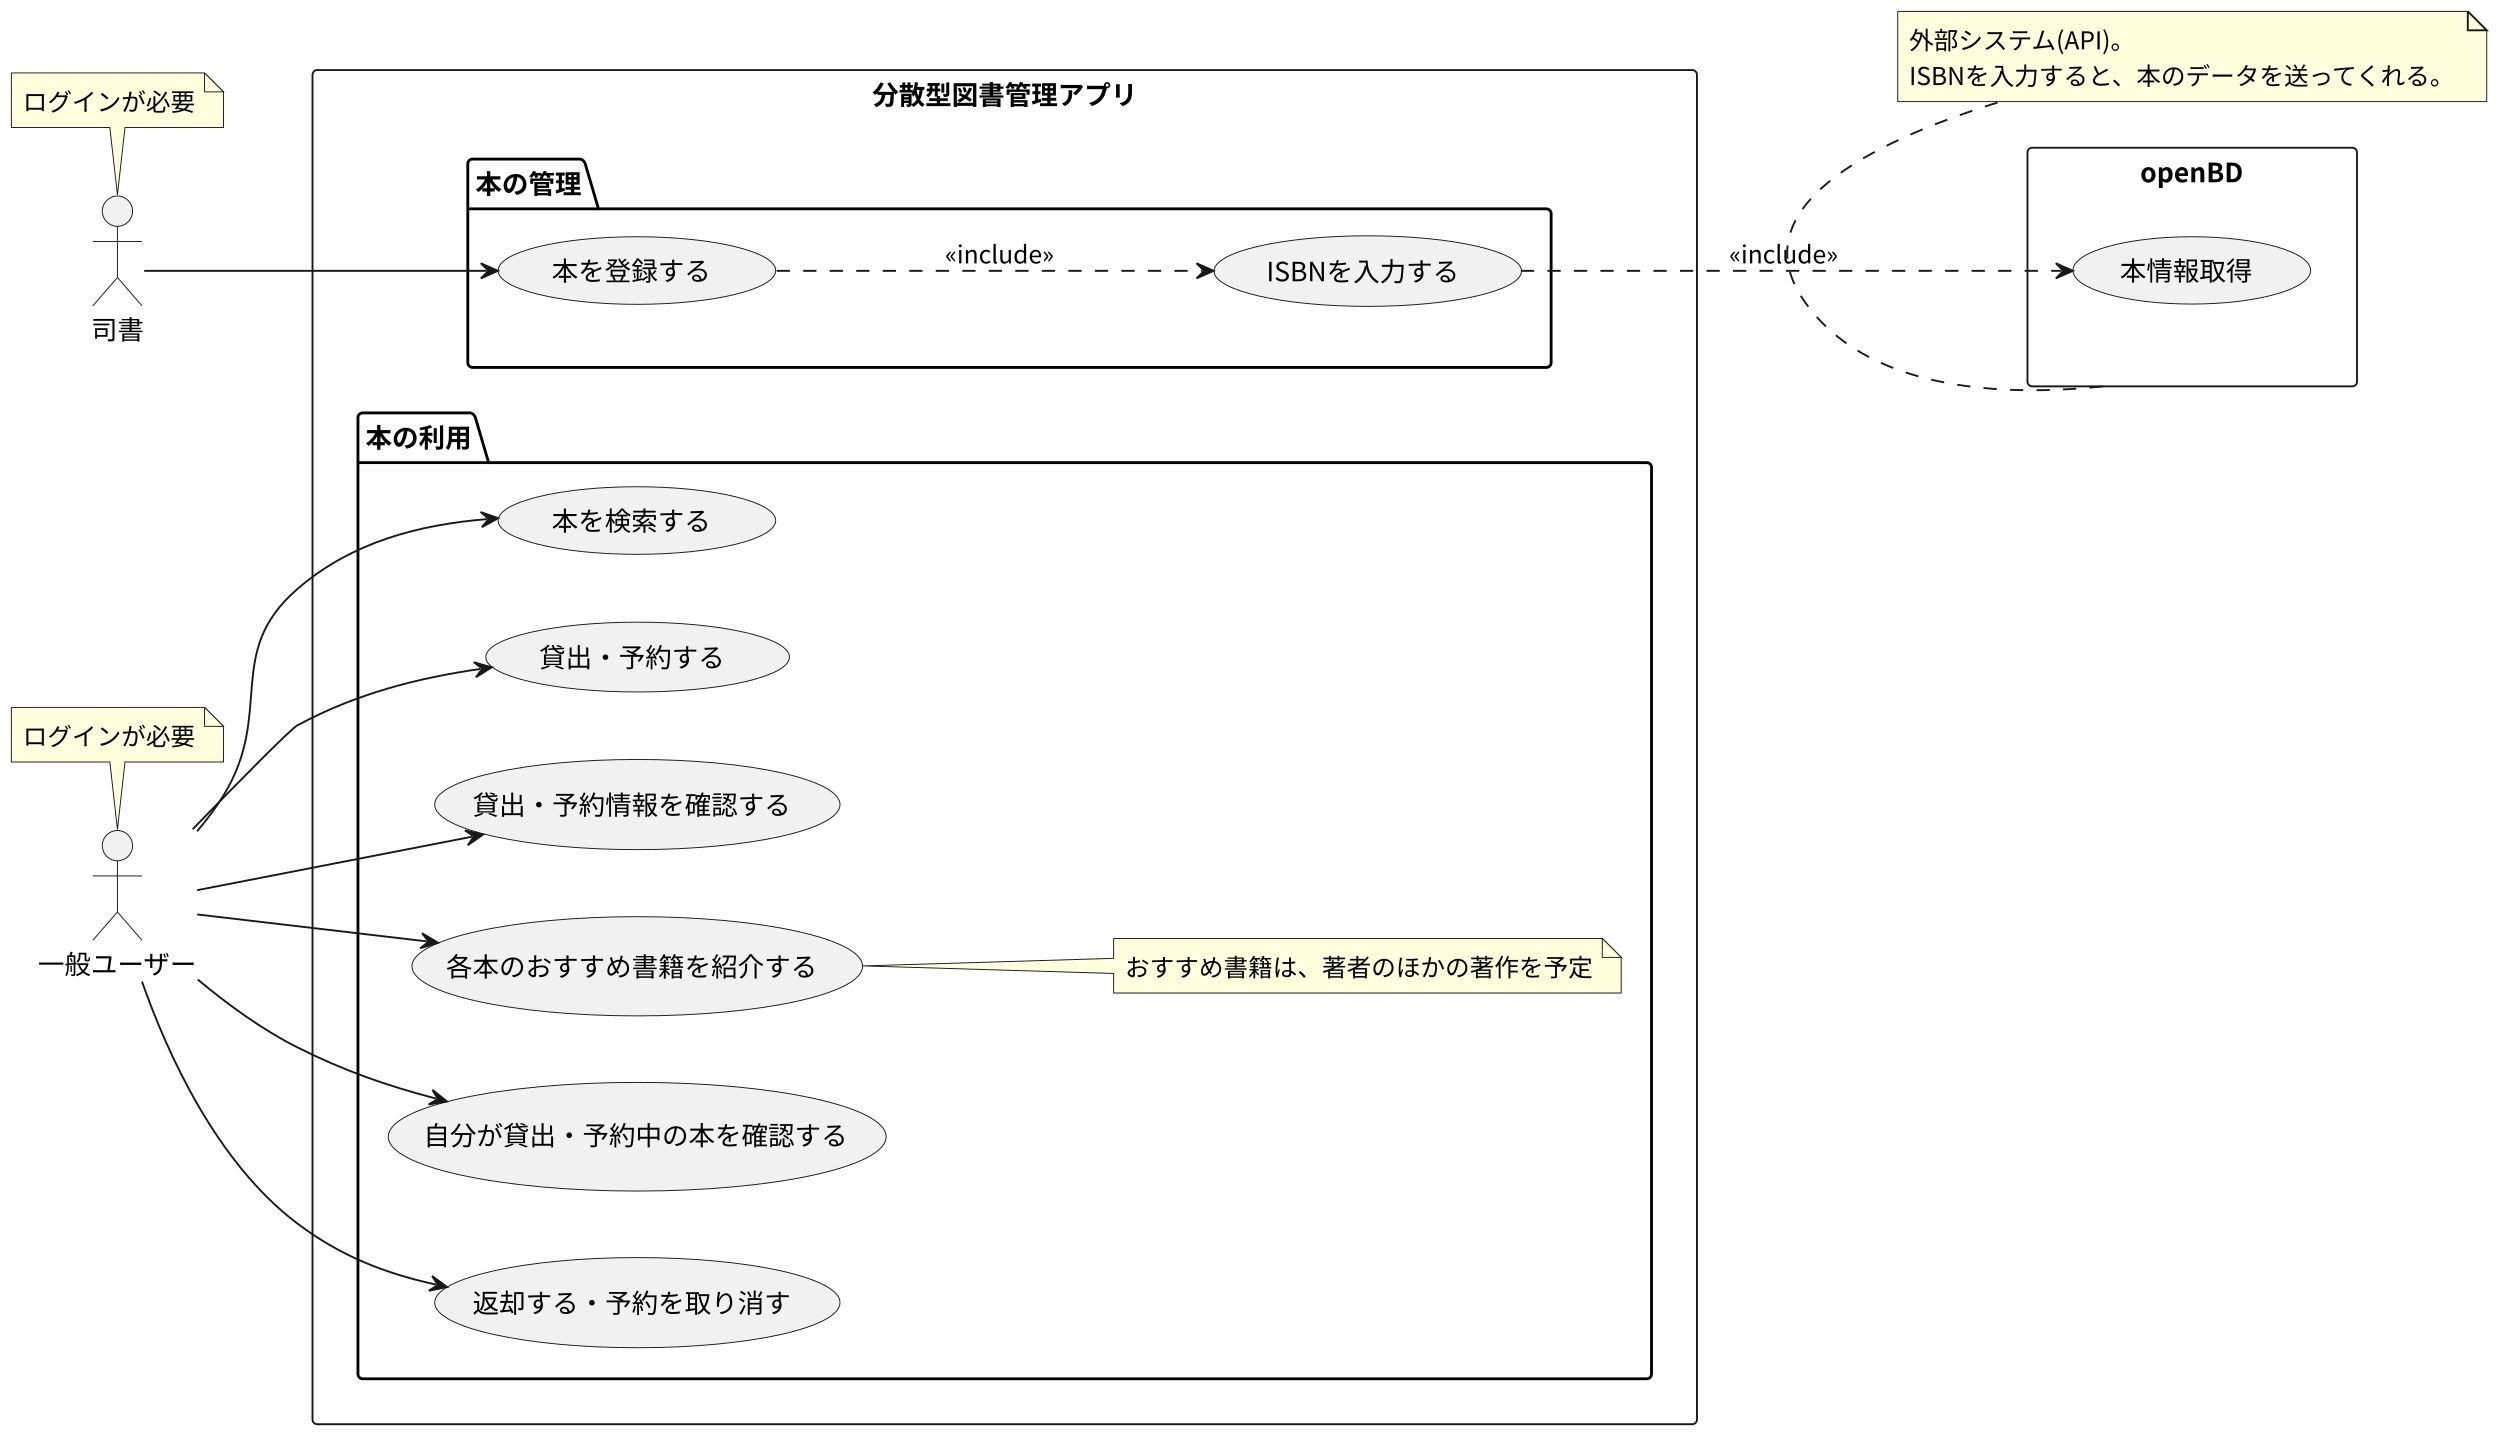
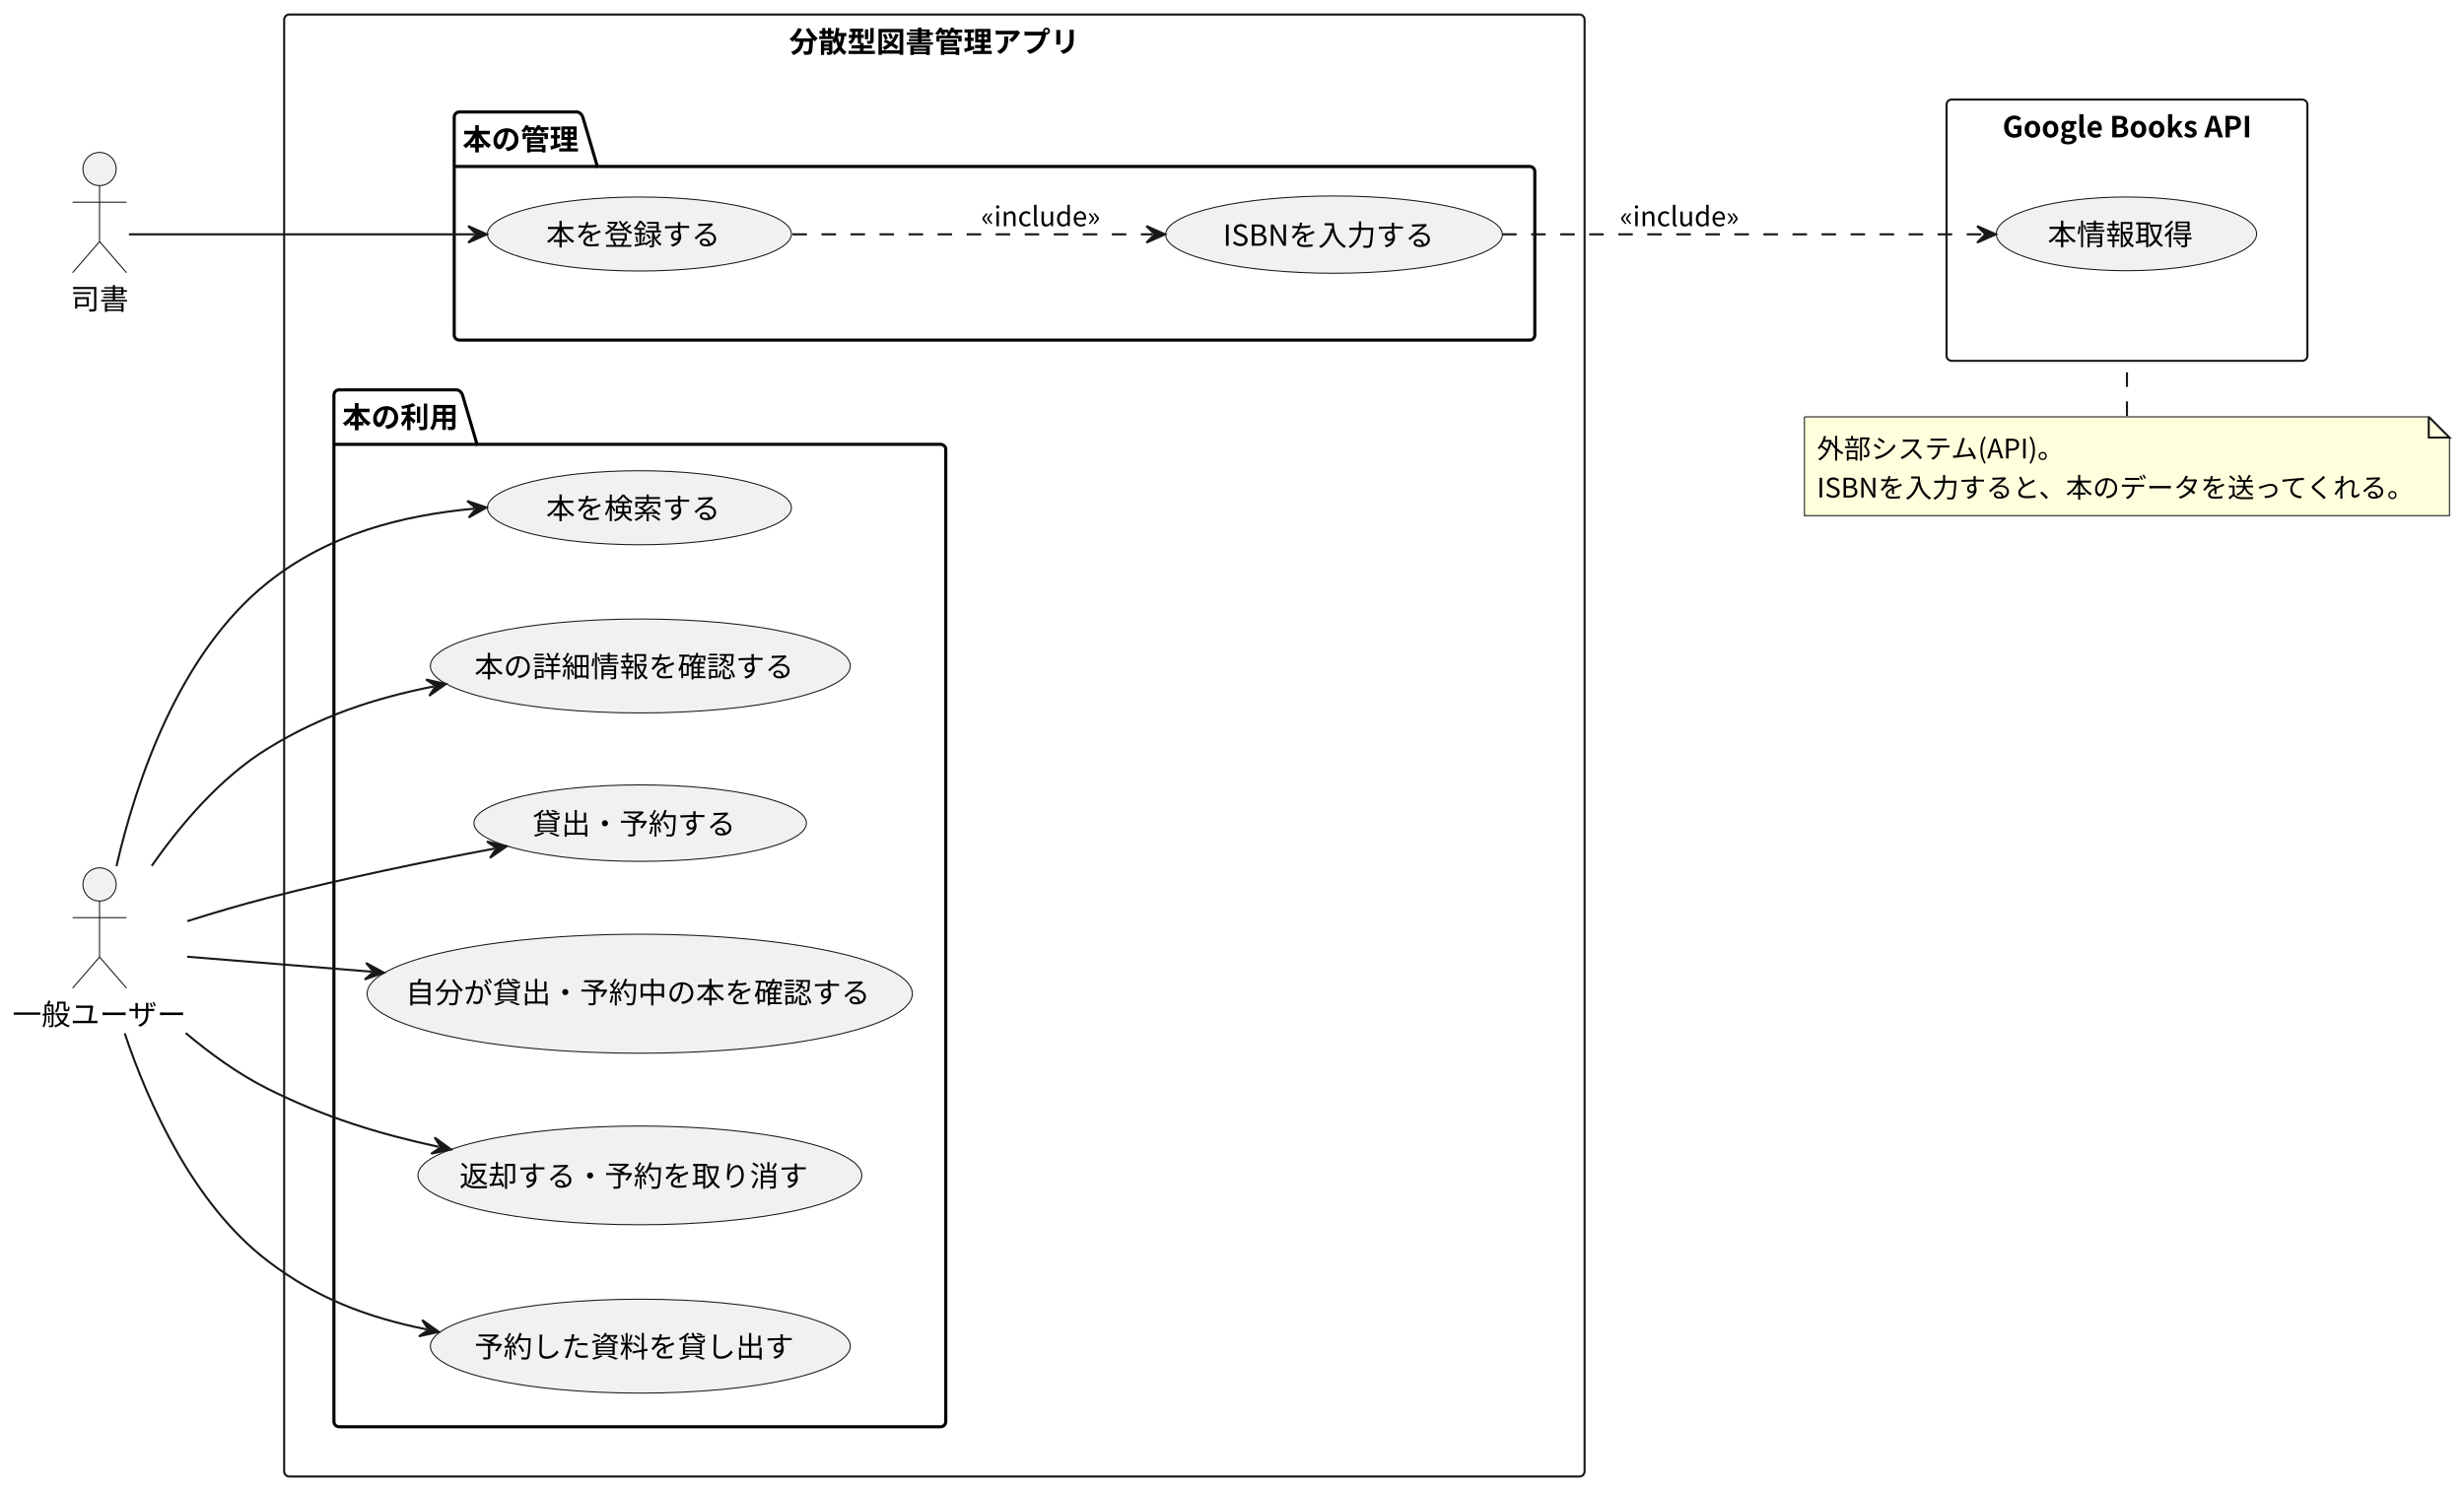
- <svg xmlns="http://www.w3.org/2000/svg" contentStyleType="text/css" height="758px" preserveAspectRatio="none" style="width:1320px;height:758px;background:#FFFFFF;" version="1.1" viewBox="0 0 1320 758" width="1320px" zoomAndPan="magnify">
+ <svg xmlns="http://www.w3.org/2000/svg" contentStyleType="text/css" height="718px" preserveAspectRatio="none" style="width:1188px;height:718px;background:#FFFFFF;" version="1.1" viewBox="0 0 1188 718" width="1188px" zoomAndPan="magnify">
  <defs />
  <g>
    <g id="cluster_分散型図書管理アプリ">
-       <rect fill="none" height="715" rx="2.5" ry="2.5" style="stroke:#181818;stroke-width:1.0;" width="731" x="165" y="37" />
-       <text fill="#000000" font-family="Noto Sans CJK JP" font-size="14" font-weight="bold" lengthAdjust="spacing" textLength="140" x="460.5" y="55.24">分散型図書管理アプリ</text>
+       <rect fill="none" height="705" rx="2.5" ry="2.5" style="stroke:#181818;stroke-width:1.0;" width="627" x="137" y="7" />
+       <text fill="#000000" font-family="Noto Sans CJK JP" font-size="14" font-weight="bold" lengthAdjust="spacing" textLength="140" x="380.5" y="25.24">分散型図書管理アプリ</text>
    </g>
    <g id="cluster_本の管理">
-       <path d="M249.5,84 L306.5,84 A3.75,3.75 0 0 1 309,86.5 L316,110.272 L816.5,110.272 A2.5,2.5 0 0 1 819,112.772 L819,191.5 A2.5,2.5 0 0 1 816.5,194 L249.5,194 A2.5,2.5 0 0 1 247,191.5 L247,86.5 A2.5,2.5 0 0 1 249.5,84 " fill="none" style="stroke:#000000;stroke-width:1.5;" />
-       <line style="stroke:#000000;stroke-width:1.5;" x1="247" x2="316" y1="110.272" y2="110.272" />
-       <text fill="#000000" font-family="Noto Sans CJK JP" font-size="14" font-weight="bold" lengthAdjust="spacing" textLength="56" x="251" y="102.24">本の管理</text>
+       <path d="M221.5,54 L278.5,54 A3.75,3.75 0 0 1 281,56.5 L288,80.272 L737.5,80.272 A2.5,2.5 0 0 1 740,82.772 L740,161.5 A2.5,2.5 0 0 1 737.5,164 L221.5,164 A2.5,2.5 0 0 1 219,161.5 L219,56.5 A2.5,2.5 0 0 1 221.5,54 " fill="none" style="stroke:#000000;stroke-width:1.5;" />
+       <line style="stroke:#000000;stroke-width:1.5;" x1="219" x2="288" y1="80.272" y2="80.272" />
+       <text fill="#000000" font-family="Noto Sans CJK JP" font-size="14" font-weight="bold" lengthAdjust="spacing" textLength="56" x="223" y="72.24">本の管理</text>
    </g>
    <g id="cluster_本の利用">
-       <path d="M191.5,218 L248.5,218 A3.75,3.75 0 0 1 251,220.5 L258,244.272 L869.5,244.272 A2.5,2.5 0 0 1 872,246.772 L872,725.5 A2.5,2.5 0 0 1 869.5,728 L191.5,728 A2.5,2.5 0 0 1 189,725.5 L189,220.5 A2.5,2.5 0 0 1 191.5,218 " fill="none" style="stroke:#000000;stroke-width:1.5;" />
-       <line style="stroke:#000000;stroke-width:1.5;" x1="189" x2="258" y1="244.272" y2="244.272" />
-       <text fill="#000000" font-family="Noto Sans CJK JP" font-size="14" font-weight="bold" lengthAdjust="spacing" textLength="56" x="193" y="236.24">本の利用</text>
+       <path d="M163.5,188 L220.5,188 A3.75,3.75 0 0 1 223,190.5 L230,214.272 L453.5,214.272 A2.5,2.5 0 0 1 456,216.772 L456,685.5 A2.5,2.5 0 0 1 453.5,688 L163.5,688 A2.5,2.5 0 0 1 161,685.5 L161,190.5 A2.5,2.5 0 0 1 163.5,188 " fill="none" style="stroke:#000000;stroke-width:1.5;" />
+       <line style="stroke:#000000;stroke-width:1.5;" x1="161" x2="230" y1="214.272" y2="214.272" />
+       <text fill="#000000" font-family="Noto Sans CJK JP" font-size="14" font-weight="bold" lengthAdjust="spacing" textLength="56" x="165" y="206.24">本の利用</text>
    </g>
-     <g id="cluster_openBD">
-       <rect fill="none" height="126" rx="2.5" ry="2.5" style="stroke:#181818;stroke-width:1.0;" width="174" x="1070.5" y="78" />
-       <text fill="#000000" font-family="Noto Sans CJK JP" font-size="14" font-weight="bold" lengthAdjust="spacing" textLength="55" x="1130" y="96.24">openBD</text>
+     <g id="cluster_Google Books API">
+       <rect fill="none" height="126" rx="2.5" ry="2.5" style="stroke:#181818;stroke-width:1.0;" width="174" x="938.5" y="48" />
+       <text fill="#000000" font-family="Noto Sans CJK JP" font-size="14" font-weight="bold" lengthAdjust="spacing" textLength="120" x="965.5" y="66.24">Google Books API</text>
    </g>
    <g id="elem_本を登録する">
-       <ellipse cx="336.289" cy="142.843" fill="#F1F1F1" rx="73.289" ry="17.843" style="stroke:#181818;stroke-width:0.5;" />
-       <text fill="#000000" font-family="Noto Sans CJK JP" font-size="14" lengthAdjust="spacing" textLength="84" x="291.289" y="148.213">本を登録する</text>
+       <ellipse cx="308.289" cy="112.843" fill="#F1F1F1" rx="73.289" ry="17.843" style="stroke:#181818;stroke-width:0.5;" />
+       <text fill="#000000" font-family="Noto Sans CJK JP" font-size="14" lengthAdjust="spacing" textLength="84" x="263.289" y="118.213">本を登録する</text>
    </g>
    <g id="elem_ISBNを入力する">
-       <ellipse cx="722.182" cy="143.136" fill="#F1F1F1" rx="81.182" ry="18.636" style="stroke:#181818;stroke-width:0.5;" />
-       <text fill="#000000" font-family="Noto Sans CJK JP" font-size="14" lengthAdjust="spacing" textLength="101" x="668.682" y="148.506">ISBNを入力する</text>
+       <ellipse cx="643.182" cy="113.136" fill="#F1F1F1" rx="81.182" ry="18.636" style="stroke:#181818;stroke-width:0.5;" />
+       <text fill="#000000" font-family="Noto Sans CJK JP" font-size="14" lengthAdjust="spacing" textLength="101" x="589.682" y="118.506">ISBNを入力する</text>
    </g>
    <g id="elem_本を検索する">
-       <ellipse cx="336.289" cy="274.842" fill="#F1F1F1" rx="73.289" ry="17.843" style="stroke:#181818;stroke-width:0.5;" />
-       <text fill="#000000" font-family="Noto Sans CJK JP" font-size="14" lengthAdjust="spacing" textLength="84" x="291.289" y="280.212">本を検索する</text>
+       <ellipse cx="308.289" cy="244.843" fill="#F1F1F1" rx="73.289" ry="17.843" style="stroke:#181818;stroke-width:0.5;" />
+       <text fill="#000000" font-family="Noto Sans CJK JP" font-size="14" lengthAdjust="spacing" textLength="84" x="263.289" y="250.213">本を検索する</text>
+     </g>
+     <g id="elem_本の詳細情報を確認する">
+       <ellipse cx="308.735" cy="321.147" fill="#F1F1F1" rx="101.235" ry="22.647" style="stroke:#181818;stroke-width:0.5;" />
+       <text fill="#000000" font-family="Noto Sans CJK JP" font-size="14" lengthAdjust="spacing" textLength="154" x="228.735" y="326.517">本の詳細情報を確認する</text>
    </g>
    <g id="elem_貸出・予約する">
-       <ellipse cx="336.663" cy="346.933" fill="#F1F1F1" rx="80.163" ry="18.433" style="stroke:#181818;stroke-width:0.5;" />
-       <text fill="#000000" font-family="Noto Sans CJK JP" font-size="14" lengthAdjust="spacing" textLength="98" x="284.663" y="352.303">貸出・予約する</text>
-     </g>
-     <g id="elem_貸出・予約情報を確認する">
-       <ellipse cx="336.515" cy="424.803" fill="#F1F1F1" rx="107.015" ry="23.803" style="stroke:#181818;stroke-width:0.5;" />
-       <text fill="#000000" font-family="Noto Sans CJK JP" font-size="14" lengthAdjust="spacing" textLength="168" x="249.515" y="430.173">貸出・予約情報を確認する</text>
-     </g>
-     <g id="elem_各本のおすすめ書籍を紹介する">
-       <ellipse cx="336.479" cy="510.196" fill="#F1F1F1" rx="118.979" ry="26.196" style="stroke:#181818;stroke-width:0.5;" />
-       <text fill="#000000" font-family="Noto Sans CJK JP" font-size="14" lengthAdjust="spacing" textLength="196" x="235.479" y="515.566">各本のおすすめ書籍を紹介する</text>
+       <ellipse cx="308.663" cy="396.933" fill="#F1F1F1" rx="80.163" ry="18.433" style="stroke:#181818;stroke-width:0.5;" />
+       <text fill="#000000" font-family="Noto Sans CJK JP" font-size="14" lengthAdjust="spacing" textLength="98" x="256.663" y="402.303">貸出・予約する</text>
    </g>
    <g id="elem_自分が貸出・予約中の本を確認する">
-       <ellipse cx="336.443" cy="600.189" fill="#F1F1F1" rx="131.443" ry="28.689" style="stroke:#181818;stroke-width:0.5;" />
-       <text fill="#000000" font-family="Noto Sans CJK JP" font-size="14" lengthAdjust="spacing" textLength="224" x="223.548" y="604.709">自分が貸出・予約中の本を確認する</text>
+       <ellipse cx="308.443" cy="479.189" fill="#F1F1F1" rx="131.443" ry="28.689" style="stroke:#181818;stroke-width:0.5;" />
+       <text fill="#000000" font-family="Noto Sans CJK JP" font-size="14" lengthAdjust="spacing" textLength="224" x="195.548" y="483.709">自分が貸出・予約中の本を確認する</text>
    </g>
    <g id="elem_返却する・予約を取り消す">
-       <ellipse cx="336.515" cy="687.803" fill="#F1F1F1" rx="107.015" ry="23.803" style="stroke:#181818;stroke-width:0.5;" />
-       <text fill="#000000" font-family="Noto Sans CJK JP" font-size="14" lengthAdjust="spacing" textLength="168" x="249.515" y="693.173">返却する・予約を取り消す</text>
+       <ellipse cx="308.515" cy="566.803" fill="#F1F1F1" rx="107.015" ry="23.803" style="stroke:#181818;stroke-width:0.5;" />
+       <text fill="#000000" font-family="Noto Sans CJK JP" font-size="14" lengthAdjust="spacing" textLength="168" x="221.515" y="572.173">返却する・予約を取り消す</text>
    </g>
-     <g id="elem_GMN16">
-       <path d="M588,495.5 L588,506 L455.69,510 L588,514 L588,524.324 A0,0 0 0 0 588,524.324 L856,524.324 A0,0 0 0 0 856,524.324 L856,505.5 L846,495.5 L588,495.5 A0,0 0 0 0 588,495.5 " fill="#FEFFDD" style="stroke:#181818;stroke-width:0.5;" />
-       <path d="M846,495.5 L846,505.5 L856,505.5 L846,495.5 " fill="#FEFFDD" style="stroke:#181818;stroke-width:0.5;" />
-       <text fill="#000000" font-family="Noto Sans CJK JP" font-size="13" lengthAdjust="spacing" textLength="247" x="594" y="515.58">おすすめ書籍は、著者のほかの著作を予定</text>
+     <g id="elem_予約した資料を貸し出す">
+       <ellipse cx="308.735" cy="649.147" fill="#F1F1F1" rx="101.235" ry="22.647" style="stroke:#181818;stroke-width:0.5;" />
+       <text fill="#000000" font-family="Noto Sans CJK JP" font-size="14" lengthAdjust="spacing" textLength="154" x="228.735" y="654.517">予約した資料を貸し出す</text>
    </g>
    <g id="elem_本情報取得">
-       <ellipse cx="1157.259" cy="142.774" fill="#F1F1F1" rx="62.759" ry="17.773" style="stroke:#181818;stroke-width:0.5;" />
-       <text fill="#000000" font-family="Noto Sans CJK JP" font-size="14" lengthAdjust="spacing" textLength="70" x="1119.259" y="148.143">本情報取得</text>
+       <ellipse cx="1025.259" cy="112.773" fill="#F1F1F1" rx="62.759" ry="17.773" style="stroke:#181818;stroke-width:0.5;" />
+       <text fill="#000000" font-family="Noto Sans CJK JP" font-size="14" lengthAdjust="spacing" textLength="70" x="987.259" y="118.144">本情報取得</text>
    </g>
    <g id="elem_loggedInLibrarian">
-       <ellipse cx="62" cy="111.5" fill="#F1F1F1" rx="8" ry="8" style="stroke:#181818;stroke-width:0.5;" />
-       <path d="M62,119.5 L62,146.5 M49,127.5 L75,127.5 M62,146.5 L49,161.5 M62,146.5 L75,161.5 " fill="none" style="stroke:#181818;stroke-width:0.5;" />
-       <text fill="#000000" font-family="Noto Sans CJK JP" font-size="14" lengthAdjust="spacing" textLength="28" x="48" y="179.24">司書</text>
+       <ellipse cx="48" cy="81.5" fill="#F1F1F1" rx="8" ry="8" style="stroke:#181818;stroke-width:0.5;" />
+       <path d="M48,89.5 L48,116.5 M35,97.5 L61,97.5 M48,116.5 L35,131.5 M48,116.5 L61,131.5 " fill="none" style="stroke:#181818;stroke-width:0.5;" />
+       <text fill="#000000" font-family="Noto Sans CJK JP" font-size="14" lengthAdjust="spacing" textLength="28" x="34" y="149.24">司書</text>
    </g>
    <g id="elem_loggedInUser">
-       <ellipse cx="62" cy="446.5" fill="#F1F1F1" rx="8" ry="8" style="stroke:#181818;stroke-width:0.5;" />
-       <path d="M62,454.5 L62,481.5 M49,462.5 L75,462.5 M62,481.5 L49,496.5 M62,481.5 L75,496.5 " fill="none" style="stroke:#181818;stroke-width:0.5;" />
-       <text fill="#000000" font-family="Noto Sans CJK JP" font-size="14" lengthAdjust="spacing" textLength="84" x="20" y="514.24">一般ユーザー</text>
+       <ellipse cx="48" cy="426.5" fill="#F1F1F1" rx="8" ry="8" style="stroke:#181818;stroke-width:0.5;" />
+       <path d="M48,434.5 L48,461.5 M35,442.5 L61,442.5 M48,461.5 L35,476.5 M48,461.5 L61,476.5 " fill="none" style="stroke:#181818;stroke-width:0.5;" />
+       <text fill="#000000" font-family="Noto Sans CJK JP" font-size="14" lengthAdjust="spacing" textLength="84" x="6" y="494.24">一般ユーザー</text>
    </g>
-     <g id="elem_GMN29">
-       <path d="M6,38.5 L6,67.324 A0,0 0 0 0 6,67.324 L58,67.324 L62,102.92 L66,67.324 L118,67.324 A0,0 0 0 0 118,67.324 L118,48.5 L108,38.5 L6,38.5 A0,0 0 0 0 6,38.5 " fill="#FEFFDD" style="stroke:#181818;stroke-width:0.5;" />
-       <path d="M108,38.5 L108,48.5 L118,48.5 L108,38.5 " fill="#FEFFDD" style="stroke:#181818;stroke-width:0.5;" />
-       <text fill="#000000" font-family="Noto Sans CJK JP" font-size="13" lengthAdjust="spacing" textLength="91" x="12" y="58.58">ログインが必要</text>
-     </g>
-     <g id="elem_GMN32">
-       <path d="M6,373.5 L6,402.324 A0,0 0 0 0 6,402.324 L58,402.324 L62,437.92 L66,402.324 L118,402.324 A0,0 0 0 0 118,402.324 L118,383.5 L108,373.5 L6,373.5 A0,0 0 0 0 6,373.5 " fill="#FEFFDD" style="stroke:#181818;stroke-width:0.5;" />
-       <path d="M108,373.5 L108,383.5 L118,383.5 L108,373.5 " fill="#FEFFDD" style="stroke:#181818;stroke-width:0.5;" />
-       <text fill="#000000" font-family="Noto Sans CJK JP" font-size="13" lengthAdjust="spacing" textLength="91" x="12" y="393.58">ログインが必要</text>
-     </g>
-     <g id="elem_GMN35">
-       <path d="M1002,6 L1002,53.648 L1313,53.648 L1313,16 L1303,6 L1002,6 " fill="#FEFFDD" style="stroke:#181818;stroke-width:0.5;" />
-       <path d="M1303,6 L1303,16 L1313,16 L1303,6 " fill="#FEFFDD" style="stroke:#181818;stroke-width:1.0;" />
-       <text fill="#000000" font-family="Noto Sans CJK JP" font-size="13" lengthAdjust="spacing" textLength="119" x="1008" y="26.08">外部システム(API)。</text>
-       <text fill="#000000" font-family="Noto Sans CJK JP" font-size="13" lengthAdjust="spacing" textLength="290" x="1008" y="44.904">ISBNを入力すると、本のデータを送ってくれる。</text>
+     <g id="elem_GMN26">
+       <path d="M870,201 L870,248.648 L1181,248.648 L1181,211 L1171,201 L870,201 " fill="#FEFFDD" style="stroke:#181818;stroke-width:0.5;" />
+       <path d="M1171,201 L1171,211 L1181,211 L1171,201 " fill="#FEFFDD" style="stroke:#181818;stroke-width:1.0;" />
+       <text fill="#000000" font-family="Noto Sans CJK JP" font-size="13" lengthAdjust="spacing" textLength="119" x="876" y="221.08">外部システム(API)。</text>
+       <text fill="#000000" font-family="Noto Sans CJK JP" font-size="13" lengthAdjust="spacing" textLength="290" x="876" y="239.904">ISBNを入力すると、本のデータを送ってくれる。</text>
    </g>
    <g id="link_本を登録する_ISBNを入力する">
-       <path d="M410.08,143 C475.88,143 566.69,143 634.76,143 " fill="none" id="本を登録する-to-ISBNを入力する" style="stroke:#181818;stroke-width:1.0;stroke-dasharray:7.0,7.0;" />
-       <polygon fill="#181818" points="640.76,143,631.76,139,635.76,143,631.76,147,640.76,143" style="stroke:#181818;stroke-width:1.0;" />
-       <text fill="#000000" font-family="Noto Sans CJK JP" font-size="13" lengthAdjust="spacing" textLength="58" x="499" y="139.08">«include»</text>
+       <path d="M382.06,113 C435.08,113 500.99,113 555.73,113 " fill="none" id="本を登録する-to-ISBNを入力する" style="stroke:#181818;stroke-width:1.0;stroke-dasharray:7.0,7.0;" />
+       <polygon fill="#181818" points="561.73,113,552.73,109,556.73,113,552.73,117,561.73,113" style="stroke:#181818;stroke-width:1.0;" />
+       <text fill="#000000" font-family="Noto Sans CJK JP" font-size="13" lengthAdjust="spacing" textLength="58" x="473" y="109.08">«include»</text>
    </g>
    <g id="link_loggedInLibrarian_本を登録する">
-       <path d="M76.14,143 C109.31,143 192.37,143 256.88,143 " fill="none" id="loggedInLibrarian-to-本を登録する" style="stroke:#181818;stroke-width:1.0;" />
-       <polygon fill="#181818" points="262.88,143,253.88,139,257.88,143,253.88,147,262.88,143" style="stroke:#181818;stroke-width:1.0;" />
+       <path d="M62.17,113 C93.5,113 168.34,113 228.72,113 " fill="none" id="loggedInLibrarian-to-本を登録する" style="stroke:#181818;stroke-width:1.0;" />
+       <polygon fill="#181818" points="234.72,113,225.72,109,229.72,113,225.72,117,234.72,113" style="stroke:#181818;stroke-width:1.0;" />
    </g>
    <g id="link_loggedInUser_本を検索する">
-       <path d="M104.08,438.91 C109.18,432.89 114,426.5 118,420 C144.95,376.17 118.08,344.66 157,311 C185.93,285.98 221.411,277.056 257.091,274.096 " fill="none" id="loggedInUser-to-本を検索する" style="stroke:#181818;stroke-width:1.0;" />
-       <polygon fill="#181818" points="263.07,273.6,253.77,270.358,258.087,274.013,254.431,278.33,263.07,273.6" style="stroke:#181818;stroke-width:1.0;" />
+       <path d="M56.15,417.7 C65.58,376.88 86.27,315.04 129,281 C158.55,257.46 193.437,248.617 228.607,245.277 " fill="none" id="loggedInUser-to-本を検索する" style="stroke:#181818;stroke-width:1.0;" />
+       <polygon fill="#181818" points="234.58,244.71,225.242,241.579,229.602,245.183,225.999,249.543,234.58,244.71" style="stroke:#181818;stroke-width:1.0;" />
    </g>
    <g id="link_loggedInUser_貸出・予約する">
-       <path d="M101.73,437.81 C126.04,412.76 153.45,384.91 157,383 C188.3,366.11 220.622,357.969 253.682,353.189 " fill="none" id="loggedInUser-to-貸出・予約する" style="stroke:#181818;stroke-width:1.0;" />
-       <polygon fill="#181818" points="259.62,352.33,250.14,349.659,254.672,353.046,251.285,357.577,259.62,352.33" style="stroke:#181818;stroke-width:1.0;" />
+       <path d="M90.29,444.2 C102.66,440.31 116.31,436.25 129,433 C166.97,423.27 204.143,415.627 238.463,409.187 " fill="none" id="loggedInUser-to-貸出・予約する" style="stroke:#181818;stroke-width:1.0;" />
+       <polygon fill="#181818" points="244.36,408.08,234.777,405.808,239.446,409.002,236.252,413.671,244.36,408.08" style="stroke:#181818;stroke-width:1.0;" />
    </g>
-     <g id="link_loggedInUser_貸出・予約情報を確認する">
-       <path d="M104.09,470.01 C143.94,462.26 199.58,451.436 249.18,441.786 " fill="none" id="loggedInUser-to-貸出・予約情報を確認する" style="stroke:#181818;stroke-width:1.0;" />
-       <polygon fill="#181818" points="255.07,440.64,245.472,438.432,250.162,441.595,247,446.285,255.07,440.64" style="stroke:#181818;stroke-width:1.0;" />
-     </g>
-     <g id="link_loggedInUser_各本のおすすめ書籍を紹介する">
-       <path d="M104.09,482.83 C137.77,486.78 180.981,491.85 225.341,497.06 " fill="none" id="loggedInUser-to-各本のおすすめ書籍を紹介する" style="stroke:#181818;stroke-width:1.0;" />
-       <polygon fill="#181818" points="231.3,497.76,222.828,492.738,226.334,497.177,221.895,500.683,231.3,497.76" style="stroke:#181818;stroke-width:1.0;" />
+     <g id="link_loggedInUser_本の詳細情報を確認する">
+       <path d="M73.16,417.55 C87.07,397.62 106.31,374.94 129,361 C154.71,345.21 180.036,336.804 209.116,331.004 " fill="none" id="loggedInUser-to-本の詳細情報を確認する" style="stroke:#181818;stroke-width:1.0;" />
+       <polygon fill="#181818" points="215,329.83,205.392,327.668,210.097,330.808,206.956,335.513,215,329.83" style="stroke:#181818;stroke-width:1.0;" />
    </g>
    <g id="link_ISBNを入力する_本情報取得">
-       <path d="M803.02,143 C887.17,143 1011.81,143 1088.48,143 " fill="none" id="ISBNを入力する-to-本情報取得" style="stroke:#181818;stroke-width:1.0;stroke-dasharray:7.0,7.0;" />
-       <polygon fill="#181818" points="1094.48,143,1085.48,139,1089.48,143,1085.48,147,1094.48,143" style="stroke:#181818;stroke-width:1.0;" />
-       <text fill="#000000" font-family="Noto Sans CJK JP" font-size="13" lengthAdjust="spacing" textLength="58" x="913" y="139.08">«include»</text>
+       <path d="M724.23,113 C795.2,113 891.29,113 956.25,113 " fill="none" id="ISBNを入力する-to-本情報取得" style="stroke:#181818;stroke-width:1.0;stroke-dasharray:7.0,7.0;" />
+       <polygon fill="#181818" points="962.25,113,953.25,109,957.25,113,953.25,117,962.25,113" style="stroke:#181818;stroke-width:1.0;" />
+       <text fill="#000000" font-family="Noto Sans CJK JP" font-size="13" lengthAdjust="spacing" textLength="58" x="781" y="109.08">«include»</text>
    </g>
    <g id="link_loggedInUser_自分が貸出・予約中の本を確認する">
-       <path d="M104.39,517.17 C119.92,530.14 138.34,543.63 157,553 C181.48,565.3 203.718,573.093 230.208,580.063 " fill="none" id="loggedInUser-to-自分が貸出・予約中の本を確認する" style="stroke:#181818;stroke-width:1.0;" />
-       <polygon fill="#181818" points="236.01,581.59,228.324,575.432,231.175,580.318,226.288,583.168,236.01,581.59" style="stroke:#181818;stroke-width:1.0;" />
+       <path d="M90.25,461.35 C116.12,463.45 144.97,465.794 179.15,468.574 " fill="none" id="loggedInUser-to-自分が貸出・予約中の本を確認する" style="stroke:#181818;stroke-width:1.0;" />
+       <polygon fill="#181818" points="185.13,469.06,176.484,464.344,180.147,468.655,175.835,472.317,185.13,469.06" style="stroke:#181818;stroke-width:1.0;" />
    </g>
    <g id="link_loggedInUser_返却する・予約を取り消す">
-       <path d="M74.98,518.3 C88.58,556.95 114.56,614.01 157,646 C179.75,663.15 202.562,672.141 230.212,678.271 " fill="none" id="loggedInUser-to-返却する・予約を取り消す" style="stroke:#181818;stroke-width:1.0;" />
-       <polygon fill="#181818" points="236.07,679.57,228.149,673.717,231.189,678.488,226.418,681.527,236.07,679.57" style="stroke:#181818;stroke-width:1.0;" />
+       <path d="M89.55,498.17 C101.47,508.18 115.07,518.03 129,525 C156.33,538.68 182.395,546.744 211.635,553.054 " fill="none" id="loggedInUser-to-返却する・予約を取り消す" style="stroke:#181818;stroke-width:1.0;" />
+       <polygon fill="#181818" points="217.5,554.32,209.546,548.511,212.613,553.265,207.859,556.332,217.5,554.32" style="stroke:#181818;stroke-width:1.0;" />
    </g>
-     <g id="link_openBD_GMN35">
-       <path d="M1110.197,204.004 C1109.907,204.035 1109.615,204.065 1109.323,204.096 C1106.988,204.339 1104.598,204.567 1102.159,204.775 C1092.402,205.607 1081.87,206.123 1071.005,206.05 C1027.545,205.76 978.76,196.055 953,159.5 C918.02,109.86 987.68,75 1055,54.05 " fill="none" id="openBD-GMN35" style="stroke:#181818;stroke-width:1.0;stroke-dasharray:7.0,7.0;" />
+     <g id="link_loggedInUser_予約した資料を貸し出す">
+       <path d="M60.13,498.31 C71.71,532.65 93.26,580.64 129,608 C152.61,626.07 176.9,635.216 205.7,641.066 " fill="none" id="loggedInUser-to-予約した資料を貸し出す" style="stroke:#181818;stroke-width:1.0;" />
+       <polygon fill="#181818" points="211.58,642.26,203.556,636.548,206.68,641.265,201.964,644.388,211.58,642.26" style="stroke:#181818;stroke-width:1.0;" />
+     </g>
+     <g id="link_GMN26_Google Books API">
+       <path d="M1025.5,200.57 C1025.5,194.9 1025.5,189.227 1025.5,183.555 C1025.5,180.719 1025.5,177.882 1025.5,175.047 C1025.5,174.869 1025.5,174.692 1025.5,174.515 C1025.5,174.426 1025.5,174.338 1025.5,174.249 C1025.5,174.205 1025.5,174.16 1025.5,174.116 " fill="none" id="GMN26-Google Books API" style="stroke:#181818;stroke-width:1.0;stroke-dasharray:7.0,7.0;" />
    </g>
  </g>
</svg>
